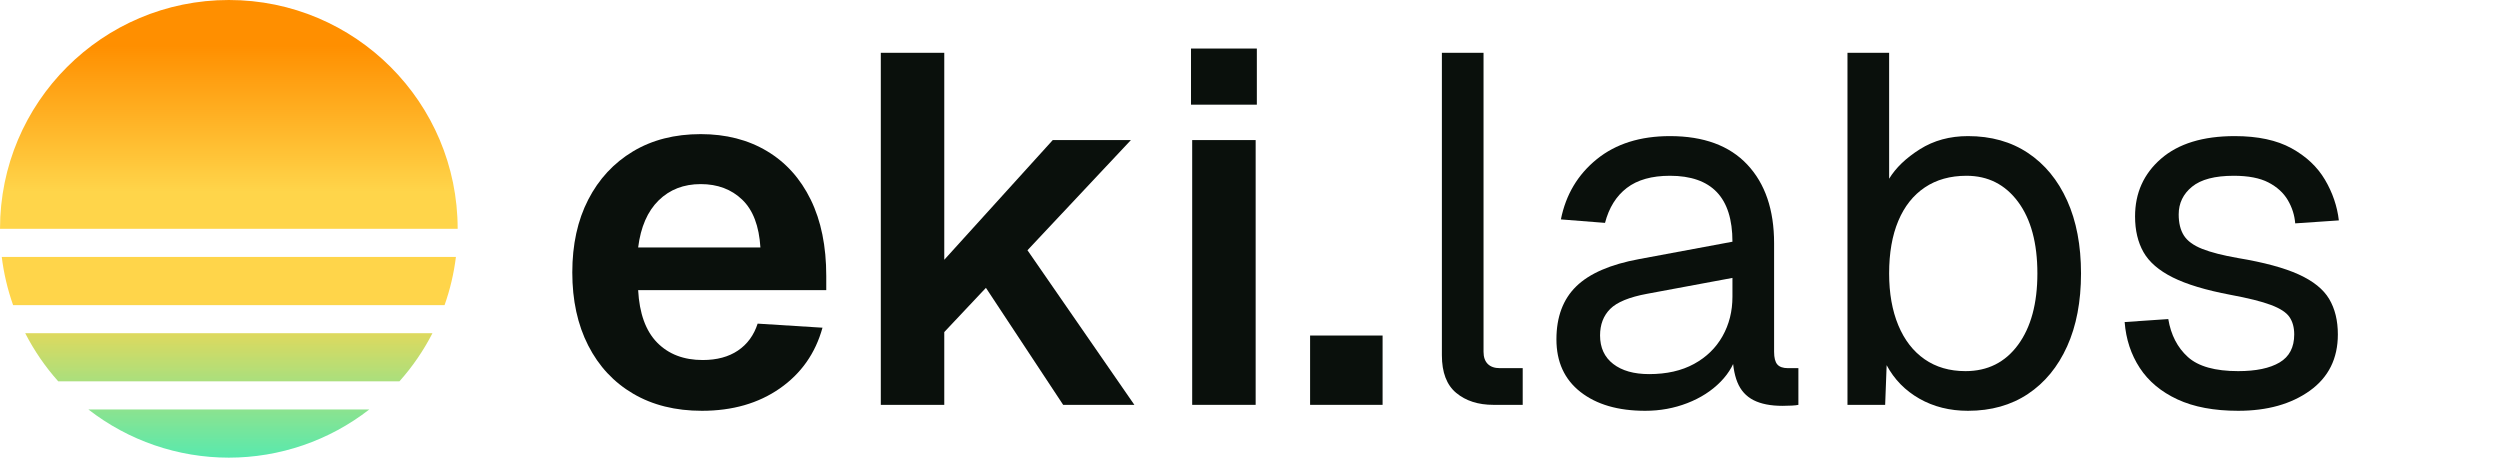
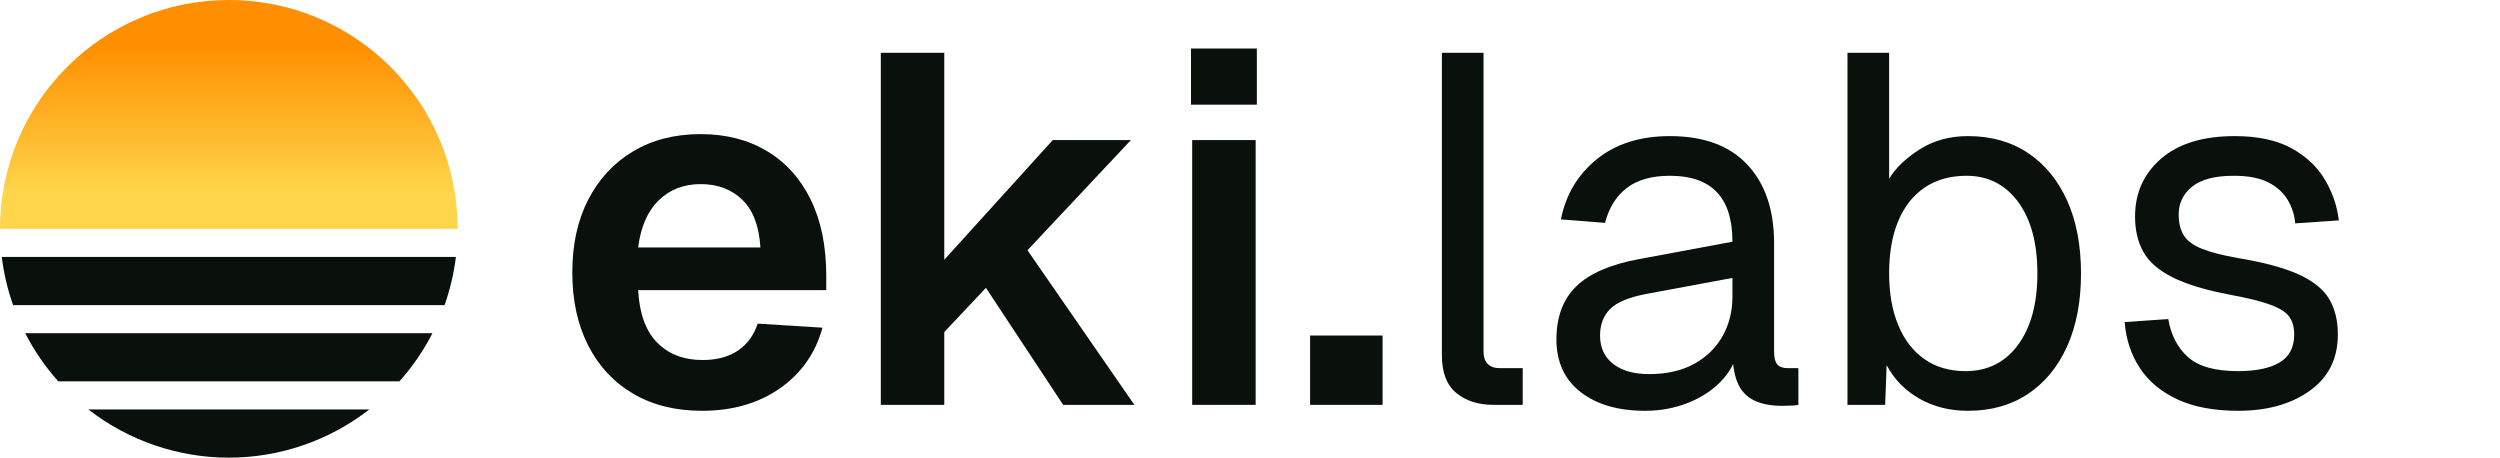
<svg xmlns="http://www.w3.org/2000/svg" viewBox="0 -816.5 5042 923" width="349.61" height="64">
  <defs>
    <linearGradient id="eki-sun" gradientUnits="userSpaceOnUse" x1="0" y1="0" x2="0" y2="100">
      <stop offset="0" stop-color="#FF8F00" />
      <stop offset="0.1" stop-color="#FF8F00" />
      <stop offset="0.42" stop-color="#FFD54A" />
-       <stop offset="0.66" stop-color="#FFD54A" />
-       <stop offset="1" stop-color="#58E9AE" />
+       <stop offset="1" stop-color="#FFD54A" />
    </linearGradient>
  </defs>
  <g transform="translate(0 -816.5) scale(9.23)">
    <path d="M0 50A50 50 0 0 1 100 50Z" fill="url(#eki-sun)" />
-     <path d="M0.38 56.14L99.62 56.14A50 50 0 0 1 97.14 66.67L2.86 66.67A50 50 0 0 1 0.38 56.14Z" fill="url(#eki-sun)" />
-     <path d="M5.51 72.81L94.49 72.81A50 50 0 0 1 87.27 83.33L12.73 83.33A50 50 0 0 1 5.51 72.81Z" fill="url(#eki-sun)" />
-     <path d="M19.31 89.47L80.69 89.47A50 50 0 0 1 50.00 100.00L50.00 100.00A50 50 0 0 1 19.31 89.47Z" fill="url(#eki-sun)" />
+     <path d="M0.38 56.14L99.62 56.14A50 50 0 0 1 97.14 66.67L2.86 66.67A50 50 0 0 1 0.38 56.14Z" fill="#0A100C" />
+     <path d="M5.51 72.81L94.49 72.81A50 50 0 0 1 87.27 83.33L12.73 83.33A50 50 0 0 1 5.51 72.81Z" fill="#0A100C" />
+     <path d="M19.31 89.47L80.69 89.47A50 50 0 0 1 50.00 100.00L50.00 100.00A50 50 0 0 1 19.31 89.47Z" fill="#0A100C" />
  </g>
  <g transform="translate(1115 0)">
    <path d="M300.6 12Q220.8 12 162.1 -22.4Q103.4 -56.8 71.3 -119.7Q39.2 -182.6 39.2 -267Q39.2 -351.4 71.3 -413.8Q103.4 -476.2 161.5 -511.1Q219.6 -546 298.2 -546Q374.4 -546 431.6 -511.9Q488.8 -477.8 520.1 -413.8Q551.4 -349.8 551.4 -260V-231.4H172Q175.8 -160.8 210.3 -125.6Q244.8 -90.4 302.2 -90.4Q345 -90.4 373.3 -109.5Q401.6 -128.6 413 -163.8L543.8 -155.6Q522.4 -78.2 457.7 -33.1Q393 12 300.6 12ZM172 -317.4H418.6Q414.6 -382.4 381.9 -413.8Q349.2 -445.2 298.2 -445.2Q246.8 -445.2 213.3 -412.3Q179.8 -379.4 172 -317.4Z" fill="#0A100C" />
    <path d="M661.4 0V-710H789.4V-292.6L1008.2 -534H1165.8L957.2 -311.8L1172.8 0H1029.2L873.4 -236L789.4 -146.8V0Z" fill="#0A100C" />
    <path d="M1289.4 0V-534H1417.4V0ZM1287 -605.4V-718.6H1419.8V-605.4Z" fill="#0A100C" />
    <path d="M1527.2 0V-139.8H1673.4V0Z" fill="#0A100C" />
    <path d="M1897 0Q1851 0 1822 -24Q1793 -48 1793 -100V-710H1877V-107Q1877 -91 1885.5 -82.5Q1894 -74 1910 -74H1956V0Z" fill="#0A100C" />
    <path d="M2203 12Q2121 12 2072.5 -26Q2024 -64 2024 -132Q2024 -200 2064 -239Q2104 -278 2191 -294L2379 -329Q2379 -396 2347.5 -429Q2316 -462 2253 -462Q2198 -462 2166 -437.5Q2134 -413 2122 -367L2033 -374Q2048 -449 2105.5 -495.5Q2163 -542 2253 -542Q2355 -542 2409 -484.5Q2463 -427 2463 -326V-107Q2463 -89 2469.5 -81.5Q2476 -74 2491 -74H2512V0Q2508 1 2499 1.5Q2490 2 2480 2Q2444 2 2421.5 -9.5Q2399 -21 2389 -45.5Q2379 -70 2379 -110L2389 -108Q2382 -74 2355 -46.5Q2328 -19 2288 -3.5Q2248 12 2203 12ZM2211 -62Q2264 -62 2301.5 -82.5Q2339 -103 2359 -138.5Q2379 -174 2379 -218V-256L2207 -224Q2153 -214 2132.5 -193.5Q2112 -173 2112 -140Q2112 -103 2138.5 -82.5Q2165 -62 2211 -62Z" fill="#0A100C" />
    <path d="M2854 12Q2799 12 2756 -12.5Q2713 -37 2690 -80L2687 0H2611V-710H2695V-456Q2715 -489 2757 -515.5Q2799 -542 2854 -542Q2924 -542 2975 -508Q3026 -474 3054 -412Q3082 -350 3082 -265Q3082 -180 3054 -118Q3026 -56 2975 -22Q2924 12 2854 12ZM2849 -68Q2916 -68 2955 -121Q2994 -174 2994 -265Q2994 -357 2955 -409.5Q2916 -462 2851 -462Q2802 -462 2767 -438.5Q2732 -415 2713.5 -371Q2695 -327 2695 -265Q2695 -205 2713.5 -160.5Q2732 -116 2766.5 -92Q2801 -68 2849 -68Z" fill="#0A100C" />
    <path d="M3399 12Q3326 12 3276.5 -11Q3227 -34 3200.5 -74.5Q3174 -115 3170 -167L3258 -173Q3266 -125 3297.5 -96.5Q3329 -68 3399 -68Q3453 -68 3482.5 -85.5Q3512 -103 3512 -142Q3512 -163 3502.5 -177Q3493 -191 3465 -201.5Q3437 -212 3383 -222Q3309 -236 3267 -257Q3225 -278 3208 -308Q3191 -338 3191 -380Q3191 -451 3243.5 -496.5Q3296 -542 3392 -542Q3462 -542 3506.5 -517.5Q3551 -493 3574 -454Q3597 -415 3602 -372L3514 -366Q3512 -391 3499 -413Q3486 -435 3460 -448.5Q3434 -462 3390 -462Q3333 -462 3306 -440Q3279 -418 3279 -384Q3279 -358 3289.5 -341.5Q3300 -325 3326.5 -314.5Q3353 -304 3399 -296Q3477 -283 3521 -263Q3565 -243 3582.5 -213.5Q3600 -184 3600 -142Q3600 -69 3543.5 -28.5Q3487 12 3399 12Z" fill="#0A100C" />
  </g>
</svg>
